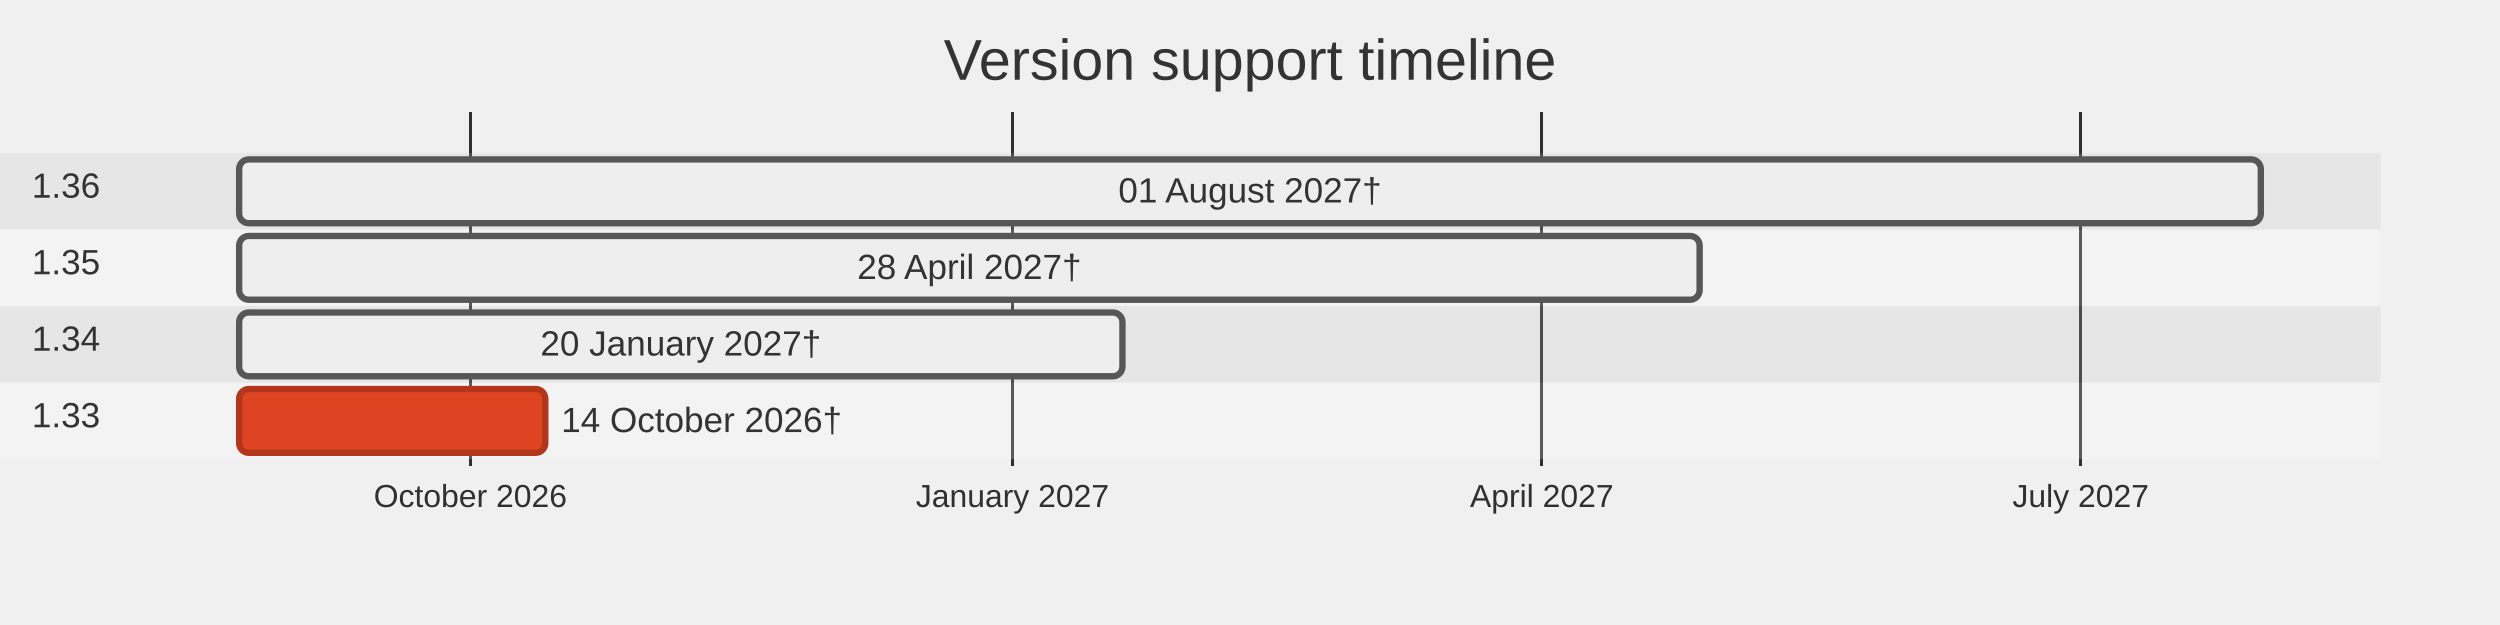
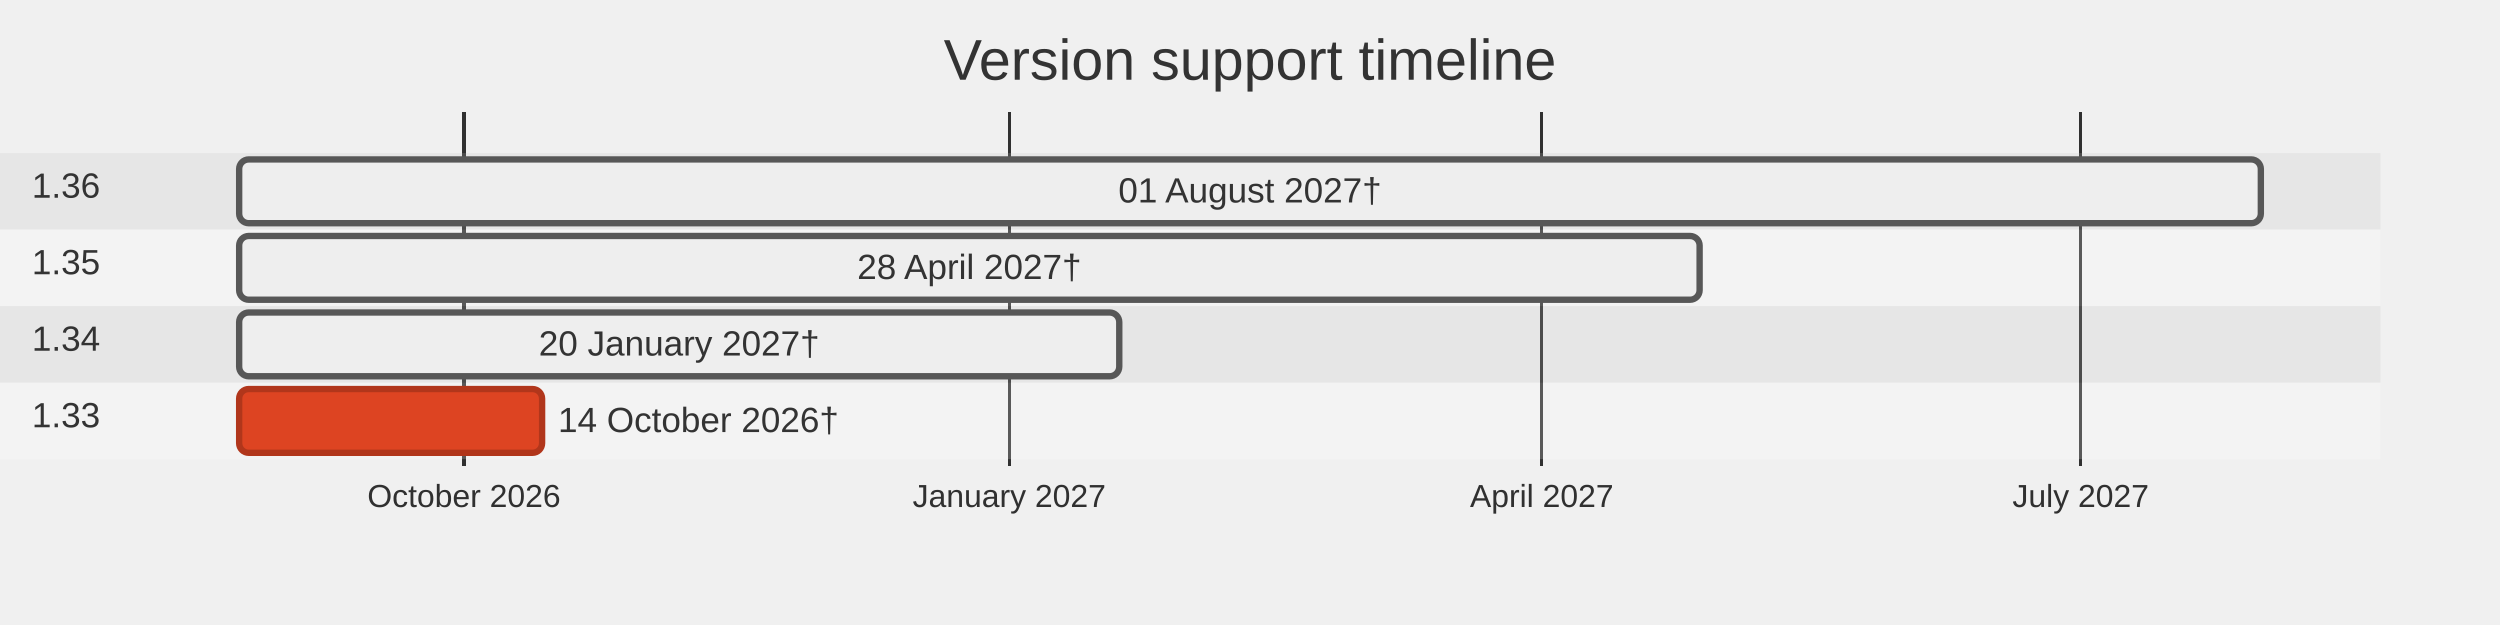
<svg xmlns="http://www.w3.org/2000/svg" id="my-svg" width="100%" viewBox="0 0 784 196" style="max-width: 784px; background-color: white;" role="graphics-document document" aria-roledescription="gantt">
  <style>#my-svg{font-family:"trebuchet ms",verdana,arial,sans-serif;font-size:16px;fill:#000000;}@keyframes edge-animation-frame{from{stroke-dashoffset:0;}}@keyframes dash{to{stroke-dashoffset:0;}}#my-svg .edge-animation-slow{stroke-dasharray:9,5!important;stroke-dashoffset:900;animation:dash 50s linear infinite;stroke-linecap:round;}#my-svg .edge-animation-fast{stroke-dasharray:9,5!important;stroke-dashoffset:900;animation:dash 20s linear infinite;stroke-linecap:round;}#my-svg .error-icon{fill:#552222;}#my-svg .error-text{fill:#552222;stroke:#552222;}#my-svg .edge-thickness-normal{stroke-width:1px;}#my-svg .edge-thickness-thick{stroke-width:3.5px;}#my-svg .edge-pattern-solid{stroke-dasharray:0;}#my-svg .edge-thickness-invisible{stroke-width:0;fill:none;}#my-svg .edge-pattern-dashed{stroke-dasharray:3;}#my-svg .edge-pattern-dotted{stroke-dasharray:2;}#my-svg .marker{fill:#666;stroke:#666;}#my-svg .marker.cross{stroke:#666;}#my-svg svg{font-family:"trebuchet ms",verdana,arial,sans-serif;font-size:16px;}#my-svg p{margin:0;}#my-svg .mermaid-main-font{font-family:"trebuchet ms",verdana,arial,sans-serif;}#my-svg .exclude-range{fill:#eeeeee;}#my-svg .section{stroke:none;opacity:0.2;}#my-svg .section0{fill:hsl(0, 0%, 73.922%);}#my-svg .section2{fill:hsl(0, 0%, 73.922%);}#my-svg .section1,#my-svg .section3{fill:white;opacity:0.2;}#my-svg .sectionTitle0{fill:#333;}#my-svg .sectionTitle1{fill:#333;}#my-svg .sectionTitle2{fill:#333;}#my-svg .sectionTitle3{fill:#333;}#my-svg .sectionTitle{text-anchor:start;font-family:"trebuchet ms",verdana,arial,sans-serif;}#my-svg .grid .tick{stroke:hsl(0, 0%, 90%);opacity:0.8;shape-rendering:crispEdges;}#my-svg .grid .tick text{font-family:"trebuchet ms",verdana,arial,sans-serif;fill:#000000;}#my-svg .grid path{stroke-width:0;}#my-svg .today{fill:none;stroke:#d42;stroke-width:2px;}#my-svg .task{stroke-width:2;}#my-svg .taskText{text-anchor:middle;font-family:"trebuchet ms",verdana,arial,sans-serif;}#my-svg .taskTextOutsideRight{fill:#333;text-anchor:start;font-family:"trebuchet ms",verdana,arial,sans-serif;}#my-svg .taskTextOutsideLeft{fill:#333;text-anchor:end;}#my-svg .task.clickable{cursor:pointer;}#my-svg .taskText.clickable{cursor:pointer;fill:#003163!important;font-weight:bold;}#my-svg .taskTextOutsideLeft.clickable{cursor:pointer;fill:#003163!important;font-weight:bold;}#my-svg .taskTextOutsideRight.clickable{cursor:pointer;fill:#003163!important;font-weight:bold;}#my-svg .taskText0,#my-svg .taskText1,#my-svg .taskText2,#my-svg .taskText3{fill:white;}#my-svg .task0,#my-svg .task1,#my-svg .task2,#my-svg .task3{fill:#707070;stroke:hsl(0, 0%, 33.922%);}#my-svg .taskTextOutside0,#my-svg .taskTextOutside2{fill:#333;}#my-svg .taskTextOutside1,#my-svg .taskTextOutside3{fill:#333;}#my-svg .active0,#my-svg .active1,#my-svg .active2,#my-svg .active3{fill:#eee;stroke:hsl(0, 0%, 33.922%);}#my-svg .activeText0,#my-svg .activeText1,#my-svg .activeText2,#my-svg .activeText3{fill:#333!important;}#my-svg .done0,#my-svg .done1,#my-svg .done2,#my-svg .done3{stroke:#666;fill:#bbb;stroke-width:2;}#my-svg .doneText0,#my-svg .doneText1,#my-svg .doneText2,#my-svg .doneText3{fill:#333!important;}#my-svg .doneText0.taskTextOutsideLeft,#my-svg .doneText0.taskTextOutsideRight,#my-svg .doneText1.taskTextOutsideLeft,#my-svg .doneText1.taskTextOutsideRight,#my-svg .doneText2.taskTextOutsideLeft,#my-svg .doneText2.taskTextOutsideRight,#my-svg .doneText3.taskTextOutsideLeft,#my-svg .doneText3.taskTextOutsideRight{fill:#333!important;}#my-svg .crit0,#my-svg .crit1,#my-svg .crit2,#my-svg .crit3{stroke:hsl(10.909, 73.333%, 40%);fill:#d42;stroke-width:2;}#my-svg .activeCrit0,#my-svg .activeCrit1,#my-svg .activeCrit2,#my-svg .activeCrit3{stroke:hsl(10.909, 73.333%, 40%);fill:#eee;stroke-width:2;}#my-svg .doneCrit0,#my-svg .doneCrit1,#my-svg .doneCrit2,#my-svg .doneCrit3{stroke:hsl(10.909, 73.333%, 40%);fill:#bbb;stroke-width:2;cursor:pointer;shape-rendering:crispEdges;}#my-svg .milestone{transform:rotate(45deg) scale(0.8,0.8);}#my-svg .milestoneText{font-style:italic;}#my-svg .doneCritText0,#my-svg .doneCritText1,#my-svg .doneCritText2,#my-svg .doneCritText3{fill:#333!important;}#my-svg .doneCritText0.taskTextOutsideLeft,#my-svg .doneCritText0.taskTextOutsideRight,#my-svg .doneCritText1.taskTextOutsideLeft,#my-svg .doneCritText1.taskTextOutsideRight,#my-svg .doneCritText2.taskTextOutsideLeft,#my-svg .doneCritText2.taskTextOutsideRight,#my-svg .doneCritText3.taskTextOutsideLeft,#my-svg .doneCritText3.taskTextOutsideRight{fill:#333!important;}#my-svg .vert{stroke:#d42;}#my-svg .vertText{font-size:15px;text-anchor:middle;fill:#d42!important;}#my-svg .activeCritText0,#my-svg .activeCritText1,#my-svg .activeCritText2,#my-svg .activeCritText3{fill:#333!important;}#my-svg .titleText{text-anchor:middle;font-size:18px;fill:#333;font-family:"trebuchet ms",verdana,arial,sans-serif;}#my-svg .node .neo-node{stroke:#999;}#my-svg [data-look="neo"].node rect,#my-svg [data-look="neo"].cluster rect,#my-svg [data-look="neo"].node polygon{stroke:url(#my-svg-gradient);filter:drop-shadow( 1px 2px 2px rgba(185,185,185,1));}#my-svg [data-look="neo"].swimlane.cluster rect{filter:none;}#my-svg [data-look="neo"].node path{stroke:url(#my-svg-gradient);stroke-width:1px;}#my-svg [data-look="neo"].node .outer-path{filter:drop-shadow( 1px 2px 2px rgba(185,185,185,1));}#my-svg [data-look="neo"].node .neo-line path{stroke:#999;filter:none;}#my-svg [data-look="neo"].node circle{stroke:url(#my-svg-gradient);filter:drop-shadow( 1px 2px 2px rgba(185,185,185,1));}#my-svg [data-look="neo"].node circle .state-start{fill:#000000;}#my-svg [data-look="neo"].icon-shape .icon{fill:url(#my-svg-gradient);filter:drop-shadow( 1px 2px 2px rgba(185,185,185,1));}#my-svg [data-look="neo"].icon-shape .icon-neo path{stroke:url(#my-svg-gradient);filter:drop-shadow( 1px 2px 2px rgba(185,185,185,1));}#my-svg :root{--mermaid-font-family:"trebuchet ms",verdana,arial,sans-serif;}</style>
  <g />
  <g class="grid" transform="translate(75, 146)" fill="none" font-size="10" font-family="sans-serif" text-anchor="middle">
    <path class="domain" stroke="currentColor" d="M0.5,-111V0.5H634.5V-111" />
-     <g class="tick" opacity="1" transform="translate(72.5,0)">
+     <g class="tick" opacity="1" transform="translate(70.5,0)">
      <line stroke="currentColor" y2="-111" />
      <text fill="#000" y="3" dy="1em" stroke="none" font-size="10" style="text-anchor: middle;"> October 2026</text>
    </g>
-     <g class="tick" opacity="1" transform="translate(242.5,0)">
+     <g class="tick" opacity="1" transform="translate(241.5,0)">
      <line stroke="currentColor" y2="-111" />
      <text fill="#000" y="3" dy="1em" stroke="none" font-size="10" style="text-anchor: middle;"> January 2027</text>
    </g>
    <g class="tick" opacity="1" transform="translate(408.5,0)">
      <line stroke="currentColor" y2="-111" />
      <text fill="#000" y="3" dy="1em" stroke="none" font-size="10" style="text-anchor: middle;"> April 2027</text>
    </g>
    <g class="tick" opacity="1" transform="translate(577.5,0)">
      <line stroke="currentColor" y2="-111" />
      <text fill="#000" y="3" dy="1em" stroke="none" font-size="10" style="text-anchor: middle;"> July 2027</text>
    </g>
  </g>
  <g>
    <rect x="0" y="48" width="746.5" height="24" class="section section0" />
    <rect x="0" y="72" width="746.5" height="24" class="section section1" />
    <rect x="0" y="96" width="746.5" height="24" class="section section2" />
    <rect x="0" y="120" width="746.5" height="24" class="section section3" />
  </g>
  <g>
    <rect id="my-svg-task1" rx="3" ry="3" x="75" y="50" width="634" height="20" transform-origin="392px 60px" class="task active0" />
    <rect id="my-svg-task2" rx="3" ry="3" x="75" y="74" width="458" height="20" transform-origin="304px 84px" class="task active1" />
-     <rect id="my-svg-task3" rx="3" ry="3" x="75" y="98" width="277" height="20" transform-origin="213.5px 108px" class="task active2" />
-     <rect id="my-svg-task4" rx="3" ry="3" x="75" y="122" width="96" height="20" transform-origin="123px 132px" class="task crit3" />
+     <rect id="my-svg-task3" rx="3" ry="3" x="75" y="98" width="276" height="20" transform-origin="213px 108px" class="task active2" />
+     <rect id="my-svg-task4" rx="3" ry="3" x="75" y="122" width="95" height="20" transform-origin="122.5px 132px" class="task crit3" />
    <text id="my-svg-task1-text" font-size="11" x="392" y="63.5" class="taskText taskText0 activeText0 width-93.47900390625">01 August 2027†     </text>
    <text id="my-svg-task2-text" font-size="11" x="304" y="87.5" class="taskText taskText1 activeText1 width-80.12646484375">28 April 2027†      </text>
-     <text id="my-svg-task3-text" font-size="11" x="213.5" y="111.5" class="taskText taskText2 activeText2 width-96.685546875">20 January 2027†    </text>
-     <text id="my-svg-task4-text" font-size="11" x="176" y="135.5" class="taskTextOutsideRight taskTextOutside3  critText3 width-99.005859375">14 October 2026†    </text>
+     <text id="my-svg-task3-text" font-size="11" x="213" y="111.5" class="taskText taskText2 activeText2 width-96.685546875">20 January 2027†    </text>
+     <text id="my-svg-task4-text" font-size="11" x="175" y="135.5" class="taskTextOutsideRight taskTextOutside3  critText3 width-99.005859375">14 October 2026†    </text>
  </g>
  <g>
    <text dy="0em" x="10" y="62" font-size="11" class="sectionTitle sectionTitle0">
      <tspan alignment-baseline="central" x="10">1.36</tspan>
    </text>
    <text dy="0em" x="10" y="86" font-size="11" class="sectionTitle sectionTitle1">
      <tspan alignment-baseline="central" x="10">1.35</tspan>
    </text>
    <text dy="0em" x="10" y="110" font-size="11" class="sectionTitle sectionTitle2">
      <tspan alignment-baseline="central" x="10">1.34</tspan>
    </text>
    <text dy="0em" x="10" y="134" font-size="11" class="sectionTitle sectionTitle3">
      <tspan alignment-baseline="central" x="10">1.33</tspan>
    </text>
  </g>
  <text x="392" y="25" class="titleText">Version support timeline</text>
</svg>
